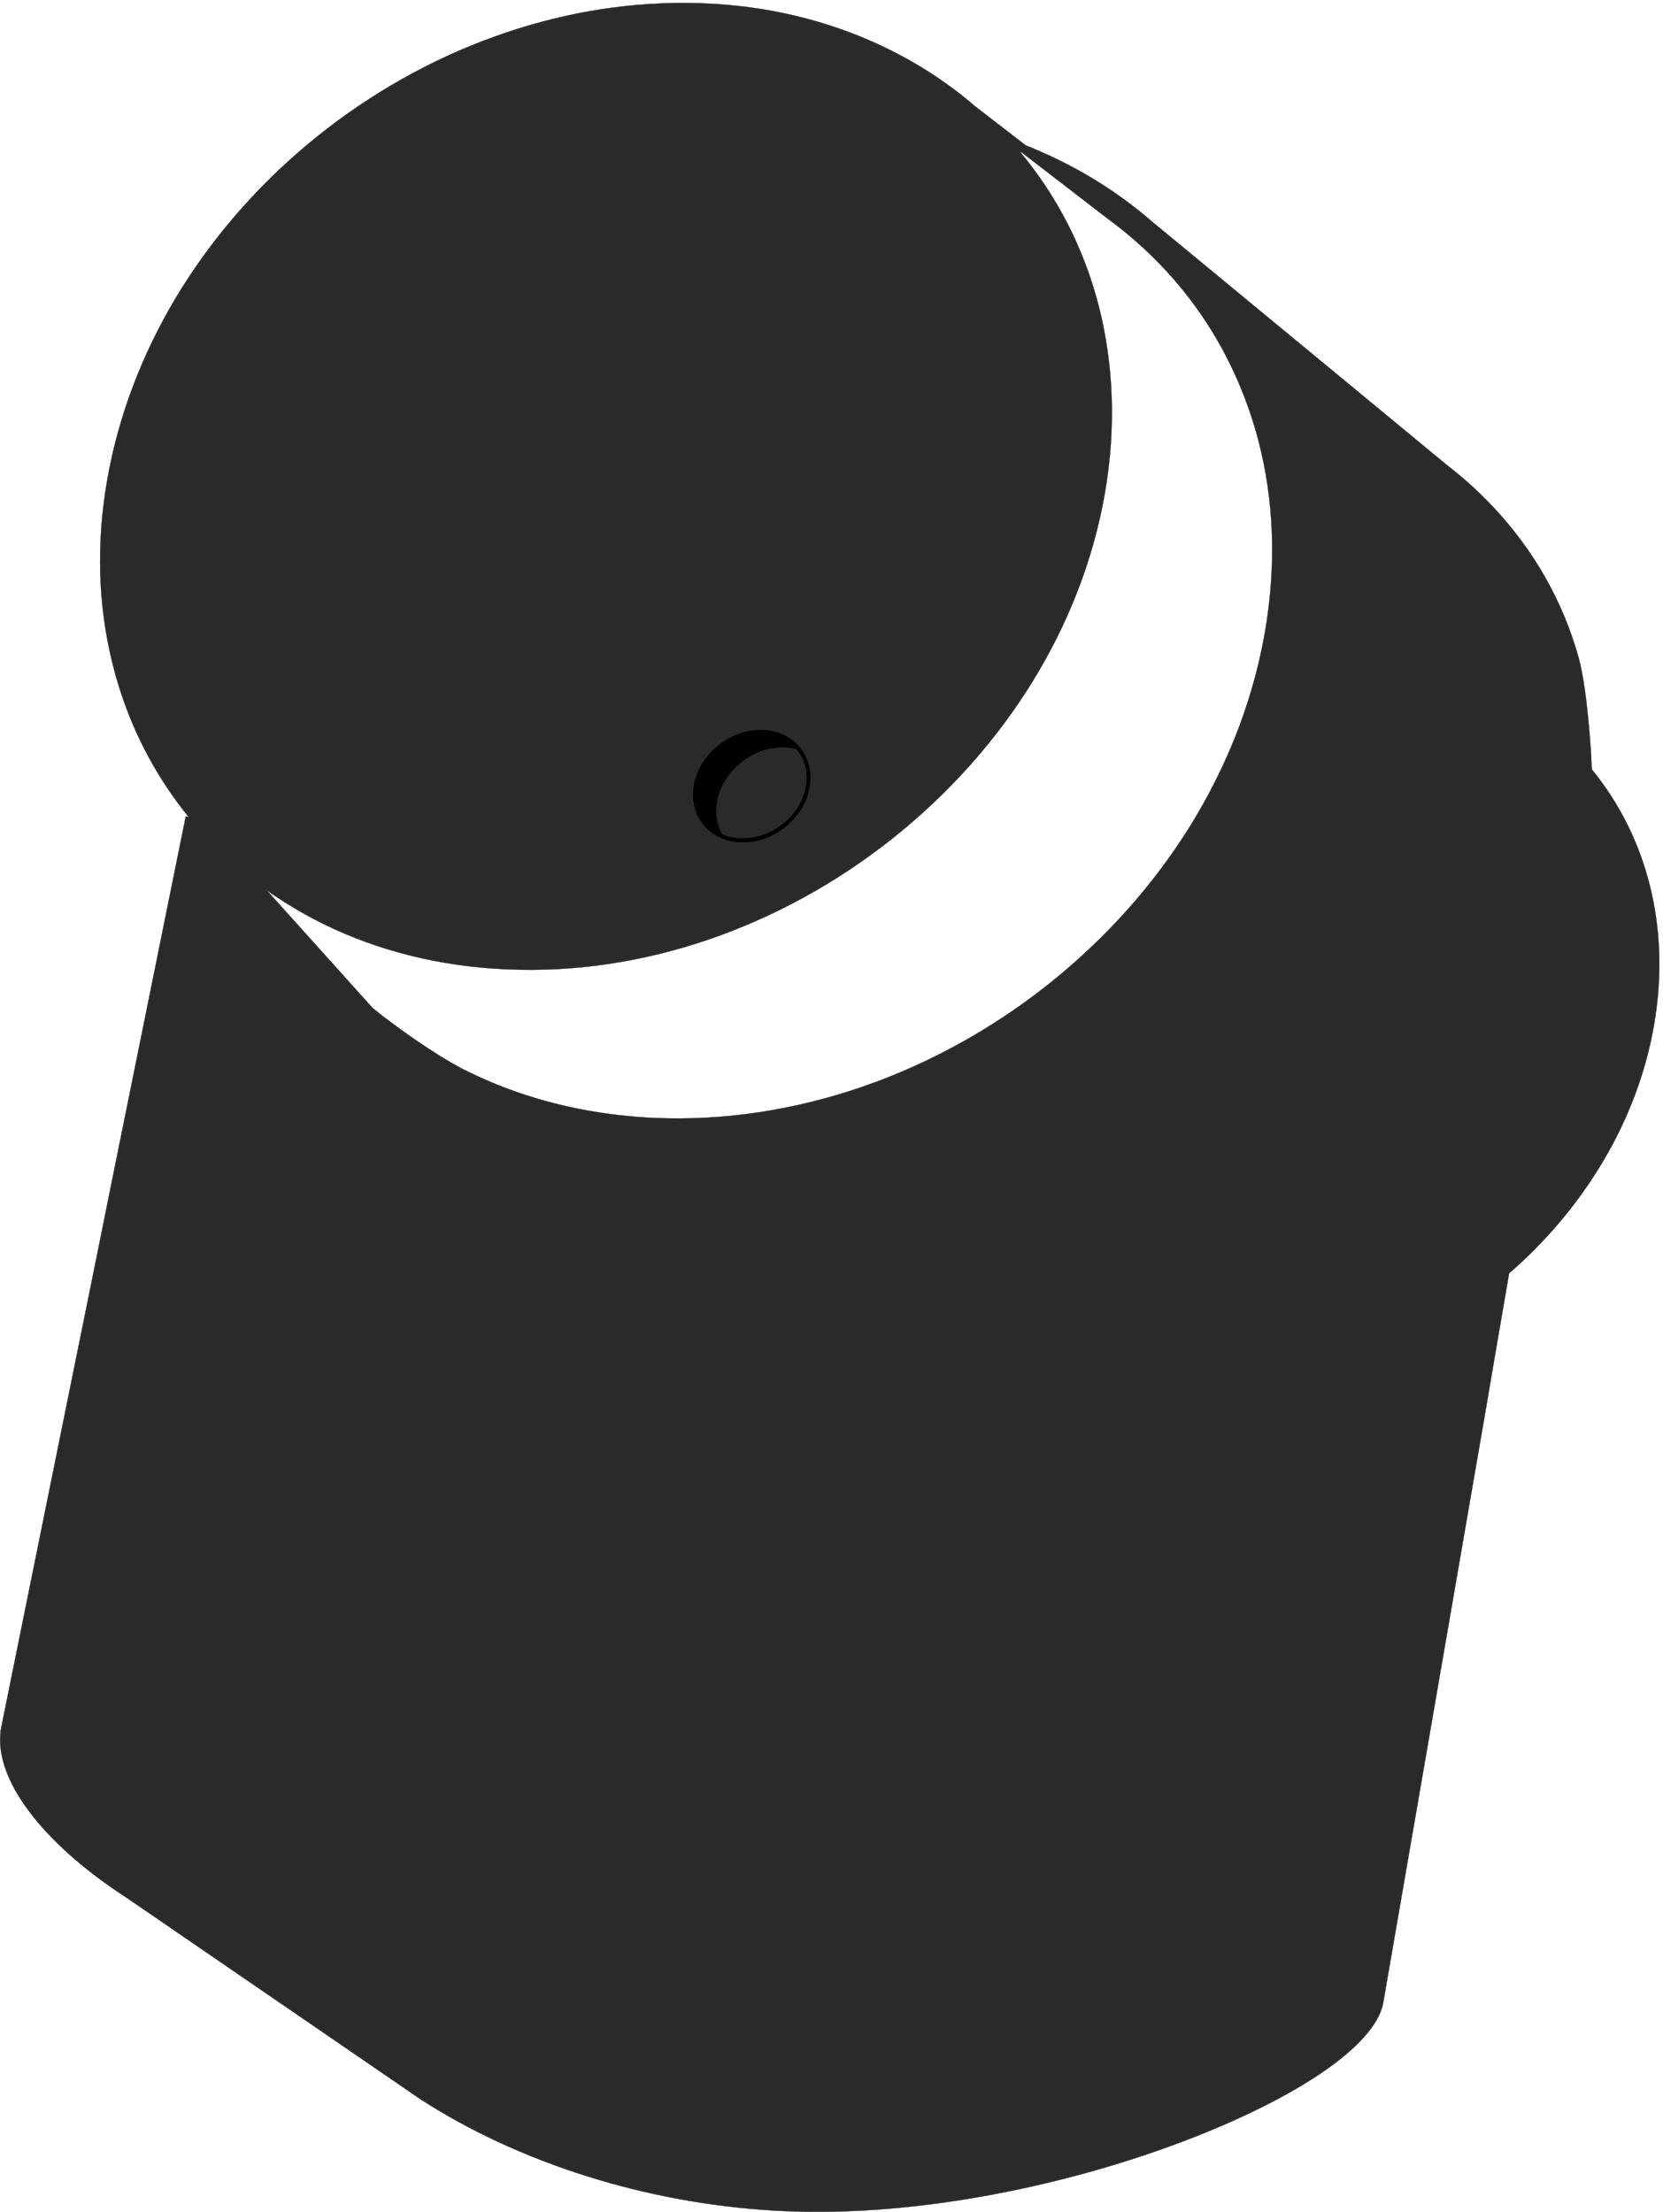
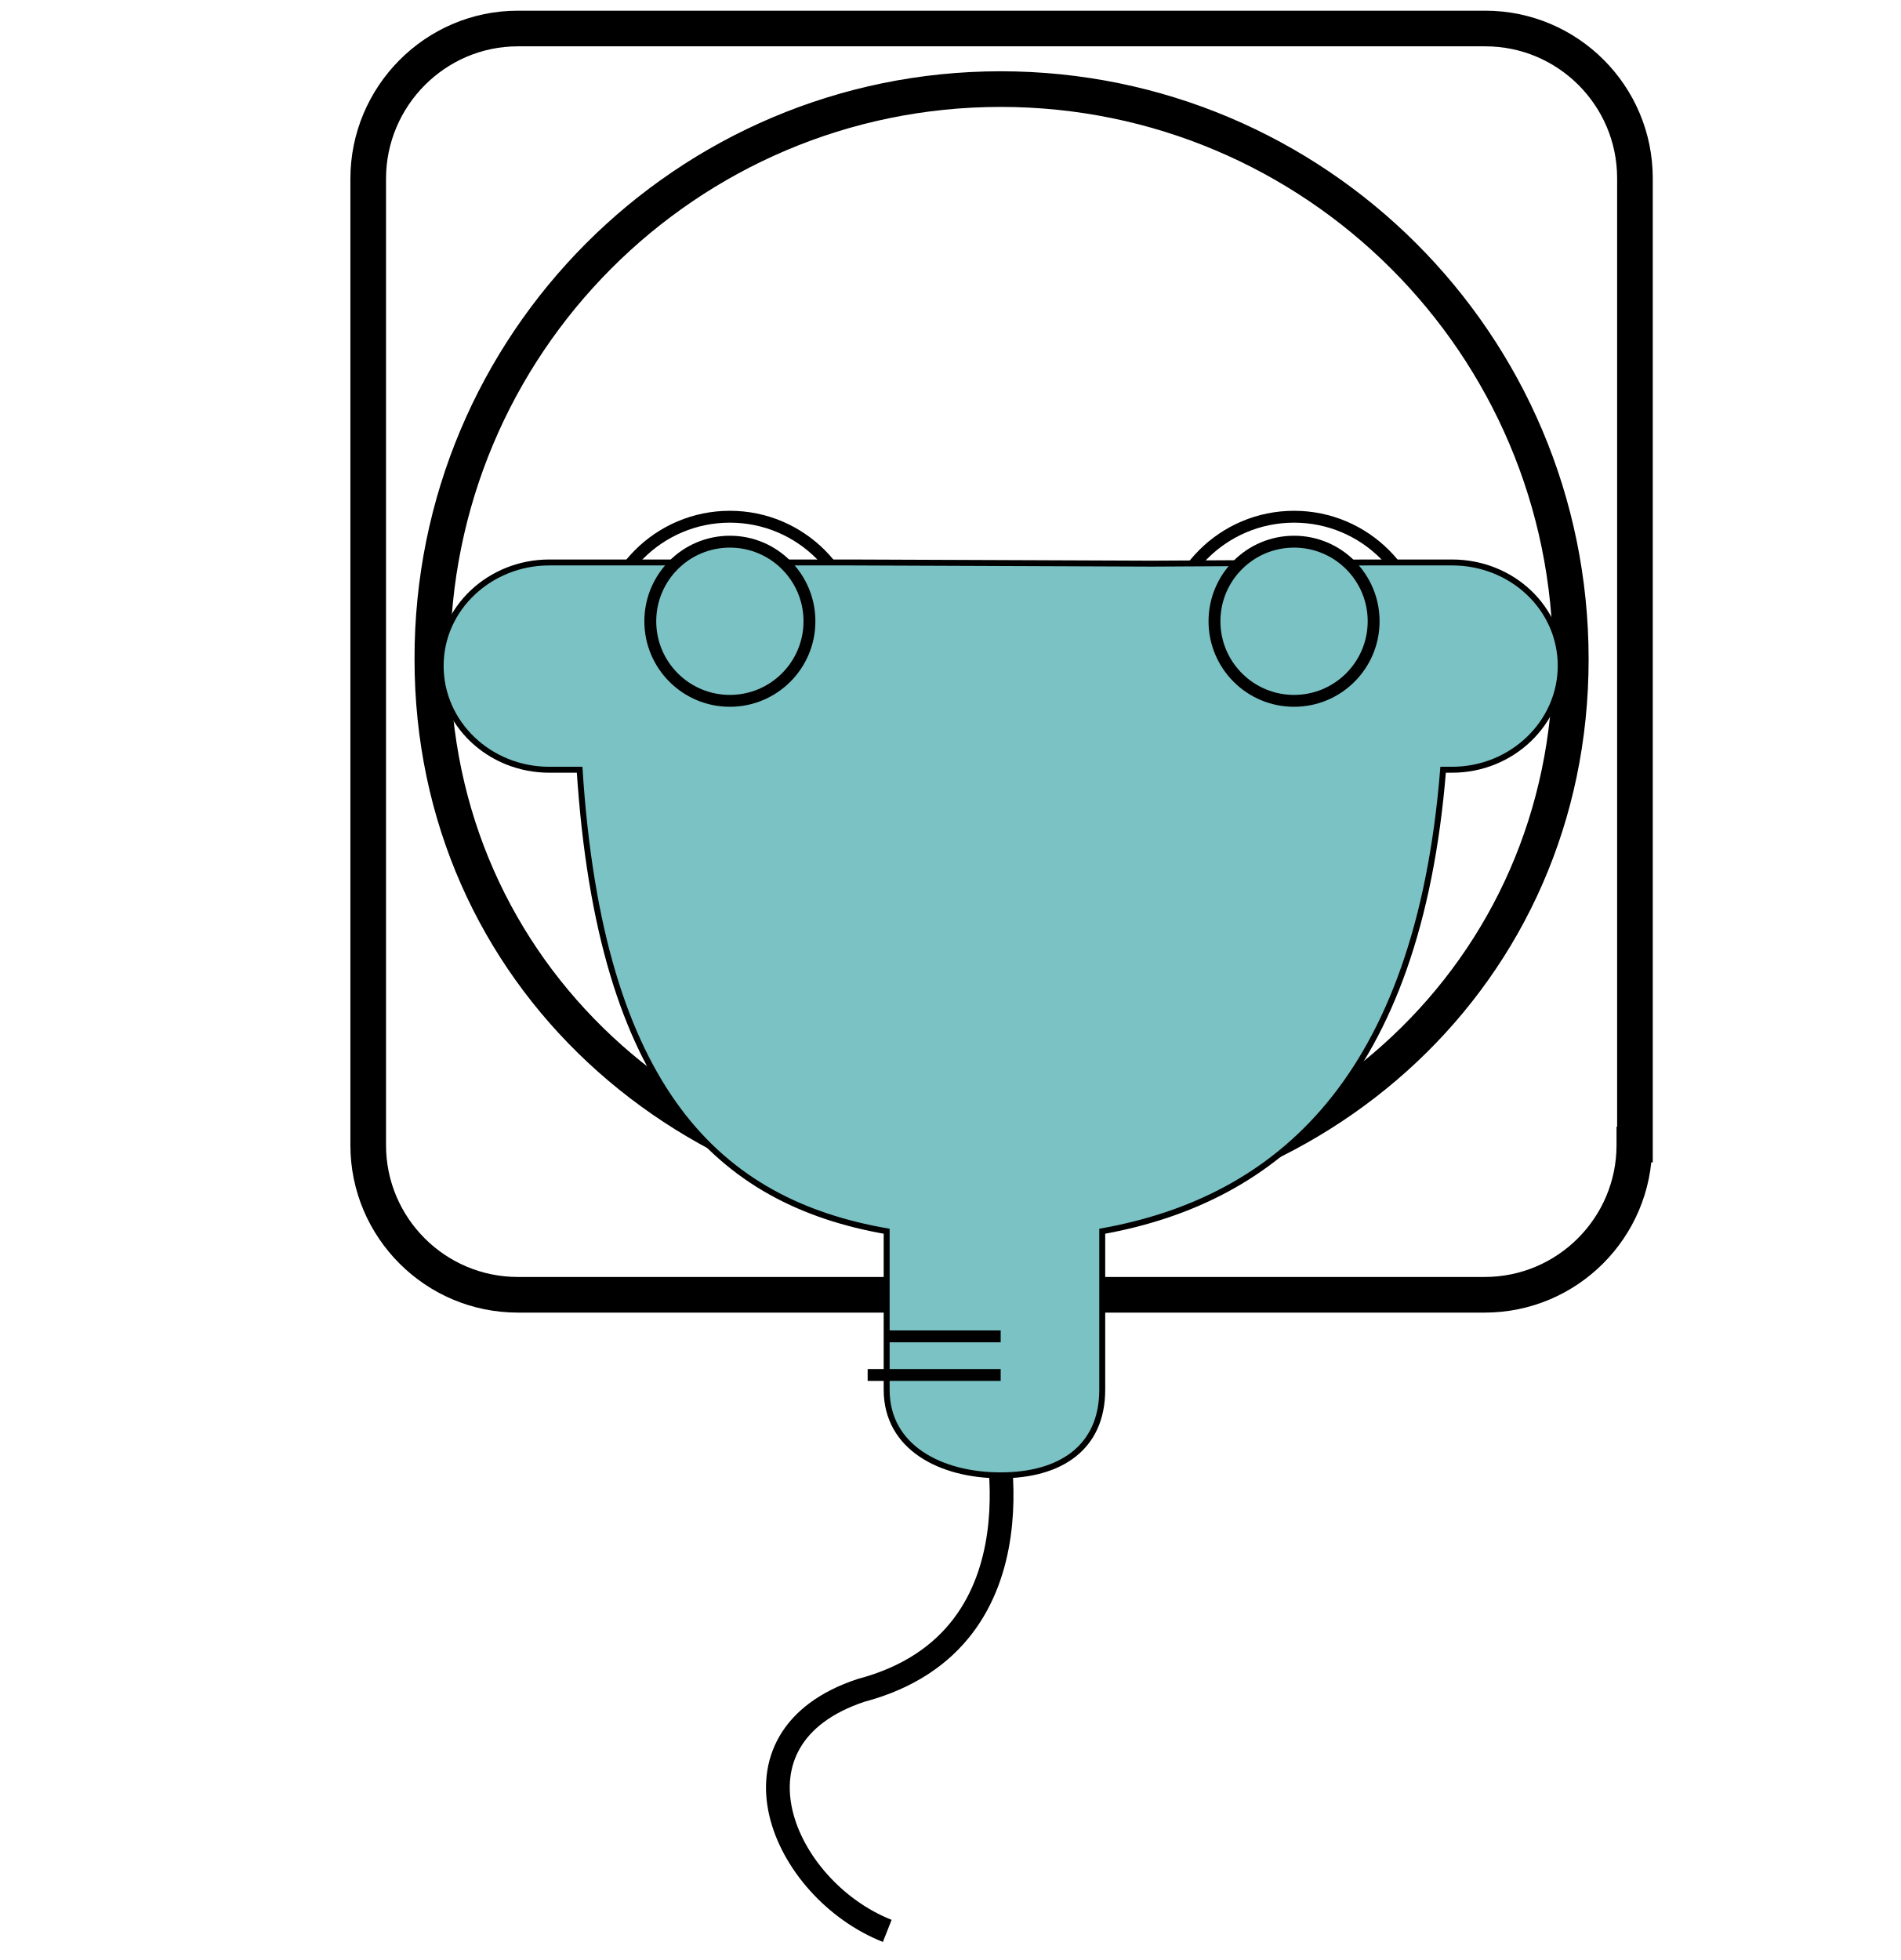
- <svg xmlns="http://www.w3.org/2000/svg" version="1.1" id="Layer_1" x="0px" y="0px" viewBox="0 0 1171.6 1559.3" style="enable-background:new 0 0 1171.6 1559.3;" xml:space="preserve">
+ <svg xmlns="http://www.w3.org/2000/svg" version="1.1" id="Layer_1" x="0px" y="0px" viewBox="0 0 320 330" style="enable-background:new 0 0 320 330;" xml:space="preserve">
  <style type="text/css">
- 	.st0{fill:#2B2A29;}
- 	.st1{fill:none;stroke:#2B2A29;stroke-width:0.216;stroke-miterlimit:22.926;}
+ 	.st0{fill:none;stroke:#000000;stroke-width:6;stroke-miterlimit:10;}
+ 	.st1{fill:none;stroke:#000000;stroke-width:2;stroke-miterlimit:10;}
+ 	.st2{fill:none;stroke:#000000;stroke-width:4;stroke-miterlimit:10;}
+ 	.st3{fill:#7BC2C4;stroke:#000000;stroke-miterlimit:10;}
+ 	.st4{fill:#7BC2C4;stroke:#000000;stroke-width:2;stroke-miterlimit:10;}
</style>
-   <path class="st0" d="M966.1,1419.6l-205.7-134.6c-7.5,11.3-20.7,23.1-38.3,34.9c-26.3,17.6-62.6,35.2-104.5,50.4  c-43.4,15.8-92.8,29.1-143.4,37.4c-45.4,7.4-91.8,10.8-135.8,8.2c-46.9-2.7-91.3-11.4-131.6-24c-23.4-7.3-45.4-16-65.7-25.5  l159.6,109.4c31.9,20.6,71.1,39.2,115.4,53.1c39.9,12.5,83.8,21.1,130.2,23.8c43.6,2.5,89.6-0.8,134.6-8.2  c50.3-8.2,99.4-21.5,142.4-37.1c41.5-15.1,77.4-32.5,103.3-49.8C946.2,1444.4,960,1431.4,966.1,1419.6z M1107.1,464.8  c-11-39.1-31.2-74.4-58.9-103.8c-10.5-11.2-22.2-21.5-34.8-31l0.2-0.2L847.3,192.7c26.5,32.6,46,70.8,57,113  c11.3,43.4,13.5,91,4.9,140.9c-0.1,0.5-0.2,1-0.3,1.4c-13.7,79.5-27.6,159.7-41.5,240.3c-9.3,54-18.7,108.2-28.1,162.6  c-12.5,72.7-25.2,145.8-37.9,219.3c-11.4,66-22.9,132.3-34.4,199c-0.6,3.5-1.9,7.1-3.9,10.8l205.1,134.2c0.4-1.2,0.7-2.4,0.9-3.6  c11.5-66.7,23-133,34.4-199c12.7-73.5,25.3-146.7,37.9-219.3c9.4-54.4,18.8-108.6,28.1-162.6  C1082.1,756.8,1132.6,555.9,1107.1,464.8z M707.7,102.9l-0.3-0.1l0.1-0.1c-7.3-8.1-15.1-15.8-23.4-23l-25.2-19.5  c-14.7-10.1-30.5-18.8-47.4-26.2C573.6,17.5,530.7,8.2,484.4,7.8c-46.1-0.4-91.5,8-134.2,23.4c-44.7,16.1-86.5,40-123.5,69.7  c-36.7,29.5-68.7,65-93.6,104.7c-23.9,38.2-41.4,80.3-50.3,124.8c-9,44.7-8.6,87.9,0,127.6c8.9,41.1,26.5,78.6,51.3,110.4  c25.3,32.3,58,59,96.8,78c37.2,18.2,79.9,29.2,126.8,31.1h0c47.4,2.1,94.5-5.4,139.1-20.5c46.4-15.8,90-39.9,128.6-70.5  c38.6-30.7,71.9-67.8,97.4-109.3c24.6-40,42-84,50.1-130.3c8-45.9,6.1-89.8-4.2-129.7c-10.7-41.6-30.5-78.9-57.5-110.2  C710.1,105.5,708.9,104.2,707.7,102.9z M197.9,647.8c6.8,12,14.4,23.5,22.8,34.4c26.8,34.7,61.7,63.3,103,83.6  c39.7,19.5,85.4,31.4,135.5,33.7c50.7,2.2,101.2-5.7,149.1-21.9c49.6-16.8,96.3-42.6,137.5-75.4c41.3-32.8,76.9-72.6,104.2-117.1  c26-42.3,44.5-89,53.2-138l0.4-2.6h0c8.3-48.7,6-95.1-5-137.4c-11.6-44.5-32.8-84.4-61.8-117.8c-9-10.4-18.8-20.2-29.4-29.3l-10-8.3  c-17.1-13.5-36-25.3-56.2-35l43,33.1l0.3,0.2c17.4,12.7,33.1,27.2,47,43.3c19.8,22.8,36,48.8,47.8,77.3c5.2,12.5,9.6,25.6,13,39  c10.9,42.1,13,88.3,4.6,136.6c-1.1,6.4-2.4,12.8-3.8,19.1c-9.5,41.8-26.3,81.6-48.7,118.1c-26.8,43.6-61.7,82.5-102.2,114.7  c-34.3,27.3-72.5,49.6-113,65.9c-7.2,2.9-14.5,5.6-21.9,8.1c-46.9,15.9-96.5,23.7-146.4,21.6c-3.8-0.2-7.5-0.4-11.2-0.7  c-44.9-3.3-86-14.6-122.2-32.3c-1.1-0.5-2.1-1.1-3.2-1.7l0,0c-19.8-10-49.5-30.9-66-44.6l0,0L197.9,647.8z M135.9,579.5  c-13.7,67.4-27.4,135.4-41.2,203.7C87.2,820,79.7,857,72.2,894.1c-12.1,59.8-24.3,120-36.6,180.5c-9.7,47.7-19.4,95.6-29.1,143.7  l0,0c-3.2,15.9,3.4,34.9,18.1,54.7c15,20.3,38.4,41.2,68.3,60.5c31.9,20.6,71.1,39.2,115.5,53.1c39.9,12.5,83.8,21.1,130.2,23.8  c43.6,2.5,89.6-0.8,134.6-8.2c50.3-8.2,99.4-21.5,142.4-37.1c41.5-15.1,77.4-32.5,103.3-49.8c24.7-16.5,40.3-32.9,42.7-46.8  c11.5-66.7,23-133,34.4-199c12.7-73.5,25.3-146.7,37.9-219.3c9.4-54.4,18.8-108.6,28.1-162.6c10.2-59.4,20.4-118.5,30.6-177.3  c-9.7,27.2-22.3,53.3-37.5,78c-27.7,45-63.7,85.3-105.6,118.5c-41.7,33.2-89,59.3-139.2,76.3c-48.5,16.5-99.6,24.5-151.1,22.2  c-50.9-2.3-97.4-14.4-137.8-34.2c-42.1-20.7-77.7-49.9-105-85.2c-12.9-16.7-24-34.8-33.2-54.1l-36.3-39.8  C143.1,587.8,139.4,583.7,135.9,579.5z M1063.5,897.6c52.4-45.5,90.3-107,102.1-174.9c12.1-69.8-5.5-133.4-43.7-180.2  c0,0.2-2.4-53.8-9.5-79.2c-11.2-40-31.9-76-60.3-106.1c-9.5-10.1-19.8-19.5-31-28.2L811.6,156c-23.1-20-49.6-36.7-78.9-49.4  c-3.2-1.4-6.5-2.8-9.8-4.1l-35.3-27.2c-21.7-18.8-46.5-34.4-73.9-46.4C575.2,12,531.6,2.5,484.5,2.1c-46.8-0.4-92.8,8.1-136.2,23.8  C303,42.2,260.6,66.4,223.2,96.5c-37.2,29.9-69.5,65.9-94.8,106.1c-24.3,38.8-42,81.5-51.1,126.6c-9.2,45.5-8.8,89.4,0,129.9  c9,42,27,80.2,52.4,112.7c1.1,1.4,2.2,2.8,3.3,4.2l-2.1-0.4c-13.8,68.3-27.8,137.2-41.8,206.5c-7.5,36.8-14.9,73.8-22.4,110.9  c-12.1,59.8-24.3,120-36.6,180.5c-9.9,48.7-19.8,97.6-29.7,146.7l0.1,0c-2.2,16.9,4.8,36.2,19.6,56.1c15.4,20.8,39.3,42.2,69.8,61.9  l207.6,142.4l0,0l0.1,0c32.3,20.8,72,39.7,116.8,53.7c40.3,12.6,84.7,21.3,131.6,24c44,2.6,90.4-0.8,135.8-8.2  c50.7-8.3,100.1-21.6,143.4-37.4c41.9-15.3,78.2-32.8,104.5-50.4c26-17.4,42.4-35,45.1-50.6c11.5-66.7,23-133,34.4-199  c12.7-73.5,25.3-146.7,37.9-219.3C1052.5,961.4,1058,929.4,1063.5,897.6z M827.4,197.1c18.7,21.5,34,45.9,45.4,72.5  c5.7,13.3,10.5,27.2,14.2,41.5c10.7,41.4,12.7,86.7,4.5,134.3c-1.2,7.1-2.7,14.1-4.3,21.1c-9.5,40.4-25.8,78.8-47.4,114.1  c-26.4,43-60.9,81.4-100.9,113.2c-33.3,26.5-70.3,48.2-109.5,64.2c-7.8,3.2-15.7,6.1-23.6,8.8c-46.3,15.7-95.2,23.4-144.3,21.3  c-5.5-0.2-10.9-0.6-16.2-1.1c-42.2-3.7-80.8-14.6-114.9-31.3c-1.3-0.6-2.6-1.3-3.9-1.9l0,0c-19-9.7-47.9-30.1-63.9-43.2l0,0  l-74.8-83.2c12.7,9,26.3,17.1,40.7,24.2c37.9,18.5,81.3,29.7,129,31.7v0c48.1,2.1,95.9-5.4,141.2-20.8c47-16,91.2-40.4,130.3-71.5  c39.1-31.1,72.9-68.7,98.8-110.8c24.9-40.5,42.6-85.3,50.8-132.4c8.1-46.7,6.1-91.3-4.3-132.1c-10.5-40.8-29.5-77.6-55.5-108.7  c0.4,0.2,0.9,0.3,1.3,0.5l60.6,46.7C797.9,166.8,813.6,181.2,827.4,197.1z" />
-   <path class="st1" d="M966.1,1419.6l-205.7-134.6c-7.5,11.3-20.7,23.1-38.3,34.9c-26.3,17.6-62.6,35.2-104.5,50.4  c-43.4,15.8-92.8,29.1-143.4,37.4c-45.4,7.4-91.8,10.8-135.8,8.2c-46.9-2.7-91.3-11.4-131.6-24c-23.4-7.3-45.4-16-65.7-25.5  l159.6,109.4c31.9,20.6,71.1,39.2,115.4,53.1c39.9,12.5,83.8,21.1,130.2,23.8c43.6,2.5,89.6-0.8,134.6-8.2  c50.3-8.2,99.4-21.5,142.4-37.1c41.5-15.1,77.4-32.5,103.3-49.8C946.2,1444.4,960,1431.4,966.1,1419.6z M1107.1,464.8  c-11-39.1-31.2-74.4-58.9-103.8c-10.5-11.2-22.2-21.5-34.8-31l0.2-0.2L847.3,192.7c26.5,32.6,46,70.8,57,113  c11.3,43.4,13.5,91,4.9,140.9c-0.1,0.5-0.2,1-0.3,1.4c-13.7,79.5-27.6,159.7-41.5,240.3c-9.3,54-18.7,108.2-28.1,162.6  c-12.5,72.7-25.2,145.8-37.9,219.3c-11.4,66-22.9,132.3-34.4,199c-0.6,3.5-1.9,7.1-3.9,10.8l205.1,134.2c0.4-1.2,0.7-2.4,0.9-3.6  c11.5-66.7,23-133,34.4-199c12.7-73.5,25.3-146.7,37.9-219.3c9.4-54.4,18.8-108.6,28.1-162.6  C1082.1,756.8,1132.6,555.9,1107.1,464.8z M707.7,102.9l-0.3-0.1l0.1-0.1c-7.3-8.1-15.1-15.8-23.4-23l-25.2-19.5  c-14.7-10.1-30.5-18.8-47.4-26.2C573.6,17.5,530.7,8.2,484.4,7.8c-46.1-0.4-91.5,8-134.2,23.4c-44.7,16.1-86.5,40-123.5,69.7  c-36.7,29.5-68.7,65-93.6,104.7c-23.9,38.2-41.4,80.3-50.3,124.8c-9,44.7-8.6,87.9,0,127.6c8.9,41.1,26.5,78.6,51.3,110.4  c25.3,32.3,58,59,96.8,78c37.2,18.2,79.9,29.2,126.8,31.1h0c47.4,2.1,94.5-5.4,139.1-20.5c46.4-15.8,90-39.9,128.6-70.5  c38.6-30.7,71.9-67.8,97.4-109.3c24.6-40,42-84,50.1-130.3c8-45.9,6.1-89.8-4.2-129.7c-10.7-41.6-30.5-78.9-57.5-110.2  C710.1,105.5,708.9,104.2,707.7,102.9z M197.9,647.8c6.8,12,14.4,23.5,22.8,34.4c26.8,34.7,61.7,63.3,103,83.6  c39.7,19.5,85.4,31.4,135.5,33.7c50.7,2.2,101.2-5.7,149.1-21.9c49.6-16.8,96.3-42.6,137.5-75.4c41.3-32.8,76.9-72.6,104.2-117.1  c26-42.3,44.5-89,53.2-138l0.4-2.6h0c8.3-48.7,6-95.1-5-137.4c-11.6-44.5-32.8-84.4-61.8-117.8c-9-10.4-18.8-20.2-29.4-29.3l-10-8.3  c-17.1-13.5-36-25.3-56.2-35l43,33.1l0.3,0.2c17.4,12.7,33.1,27.2,47,43.3c19.8,22.8,36,48.8,47.8,77.3c5.2,12.5,9.6,25.6,13,39  c10.9,42.1,13,88.3,4.6,136.6c-1.1,6.4-2.4,12.8-3.8,19.1c-9.5,41.8-26.3,81.6-48.7,118.1c-26.8,43.6-61.7,82.5-102.2,114.7  c-34.3,27.3-72.5,49.6-113,65.9c-7.2,2.9-14.5,5.6-21.9,8.1c-46.9,15.9-96.5,23.7-146.4,21.6c-3.8-0.2-7.5-0.4-11.2-0.7  c-44.9-3.3-86-14.6-122.2-32.3c-1.1-0.5-2.1-1.1-3.2-1.7l0,0c-19.8-10-49.5-30.9-66-44.6l0,0L197.9,647.8z M135.9,579.5  c-13.7,67.4-27.4,135.4-41.2,203.7C87.2,820,79.7,857,72.2,894.1c-12.1,59.8-24.3,120-36.6,180.5c-9.7,47.7-19.4,95.6-29.1,143.7  l0,0c-3.2,15.9,3.4,34.9,18.1,54.7c15,20.3,38.4,41.2,68.3,60.5c31.9,20.6,71.1,39.2,115.5,53.1c39.9,12.5,83.8,21.1,130.2,23.8  c43.6,2.5,89.6-0.8,134.6-8.2c50.3-8.2,99.4-21.5,142.4-37.1c41.5-15.1,77.4-32.5,103.3-49.8c24.7-16.5,40.3-32.9,42.7-46.8  c11.5-66.7,23-133,34.4-199c12.7-73.5,25.3-146.7,37.9-219.3c9.4-54.4,18.8-108.6,28.1-162.6c10.2-59.4,20.4-118.5,30.6-177.3  c-9.7,27.2-22.3,53.3-37.5,78c-27.7,45-63.7,85.3-105.6,118.5c-41.7,33.2-89,59.3-139.2,76.3c-48.5,16.5-99.6,24.5-151.1,22.2  c-50.9-2.3-97.4-14.4-137.8-34.2c-42.1-20.7-77.7-49.9-105-85.2c-12.9-16.7-24-34.8-33.2-54.1l-36.3-39.8  C143.1,587.8,139.4,583.7,135.9,579.5z M1063.5,897.6c52.4-45.5,90.3-107,102.1-174.9c12.1-69.8-5.5-133.4-43.7-180.2  c0,0.2-2.4-53.8-9.5-79.2c-11.2-40-31.9-76-60.3-106.1c-9.5-10.1-19.8-19.5-31-28.2L811.6,156c-23.1-20-49.6-36.7-78.9-49.4  c-3.2-1.4-6.5-2.8-9.8-4.1l-35.3-27.2c-21.7-18.8-46.5-34.4-73.9-46.4C575.2,12,531.6,2.5,484.5,2.1c-46.8-0.4-92.8,8.1-136.2,23.8  C303,42.2,260.6,66.4,223.2,96.5c-37.2,29.9-69.5,65.9-94.8,106.1c-24.3,38.8-42,81.5-51.1,126.6c-9.2,45.5-8.8,89.4,0,129.9  c9,42,27,80.2,52.4,112.7c1.1,1.4,2.2,2.8,3.3,4.2l-2.1-0.4c-13.8,68.3-27.8,137.2-41.8,206.5c-7.5,36.8-14.9,73.8-22.4,110.9  c-12.1,59.8-24.3,120-36.6,180.5c-9.9,48.7-19.8,97.6-29.7,146.7l0.1,0c-2.2,16.9,4.8,36.2,19.6,56.1c15.4,20.8,39.3,42.2,69.8,61.9  l207.6,142.4l0,0l0.1,0c32.3,20.8,72,39.7,116.8,53.7c40.3,12.6,84.7,21.3,131.6,24c44,2.6,90.4-0.8,135.8-8.2  c50.7-8.3,100.1-21.6,143.4-37.4c41.9-15.3,78.2-32.8,104.5-50.4c26-17.4,42.4-35,45.1-50.6c11.5-66.7,23-133,34.4-199  c12.7-73.5,25.3-146.7,37.9-219.3C1052.5,961.4,1058,929.4,1063.5,897.6z M827.4,197.1c18.7,21.5,34,45.9,45.4,72.5  c5.7,13.3,10.5,27.2,14.2,41.5c10.7,41.4,12.7,86.7,4.5,134.3c-1.2,7.1-2.7,14.1-4.3,21.1c-9.5,40.4-25.8,78.8-47.4,114.1  c-26.4,43-60.9,81.4-100.9,113.2c-33.3,26.5-70.3,48.2-109.5,64.2c-7.8,3.2-15.7,6.1-23.6,8.8c-46.3,15.7-95.2,23.4-144.3,21.3  c-5.5-0.2-10.9-0.6-16.2-1.1c-42.2-3.7-80.8-14.6-114.9-31.3c-1.3-0.6-2.6-1.3-3.9-1.9l0,0c-19-9.7-47.9-30.1-63.9-43.2l0,0  l-74.8-83.2c12.7,9,26.3,17.1,40.7,24.2c37.9,18.5,81.3,29.7,129,31.7v0c48.1,2.1,95.9-5.4,141.2-20.8c47-16,91.2-40.4,130.3-71.5  c39.1-31.1,72.9-68.7,98.8-110.8c24.9-40.5,42.6-85.3,50.8-132.4c8.1-46.7,6.1-91.3-4.3-132.1c-10.5-40.8-29.5-77.6-55.5-108.7  c0.4,0.2,0.9,0.3,1.3,0.5l60.6,46.7C797.9,166.8,813.6,181.2,827.4,197.1z" />
-   <path class="st0" d="M223.7,442.3c24.3-65.6,65.6-135.5,111.3-188.8l-50.9,182l-0.3,0l-1.4,0l-0.2,0L223.7,442.3z M416,658.7  c25.6-3.1,50.9-9,75.3-17.3c44-15,85.4-37.9,121.9-66.9c36.6-29.1,68.2-64.3,92.4-103.7c23.3-37.9,39.8-79.7,47.5-123.6  c6.2-35.8,6.1-70.2,0.5-102.3c-34.4,1-68.2,6.9-100.7,17c-50,15.5-96.8,41-137.5,73.7c-7.7,6.2-15.2,12.7-22.5,19.4l0.6,0.4l-0.2,1  l-42.1,166.9l-2,4.9l-31.4,2.4l-4.3,0.3v0l-31.2,3l-0.9,0.1l-0.2-0.1c-0.9,3.2-1.8,6.5-2.6,9.8c-2.4,14-3.3,24.1-2.6,30.4l0.9,0.4  l6.1,2.9l15.3,7.2l4.2,2l27.6,13l1.1,0.5l-0.3,1.1L416,658.7z M232,627.7c2.4,1.2,4.8,2.5,7.2,3.6c35.3,17.2,75.8,27.7,120.2,29.5h0  c18,0.8,35.9,0.1,53.6-1.9l15-57.7l-26.5-12.5l-4.2-2l-15.3-7.2l-6.1-2.9L262,523l-2.3,8L232,627.7z M197.6,606.2  c10,7.4,20.7,14.1,31.9,20.2l27.6-96.2l2.2-7.8h-52.9c-1.2,6.5-2.4,13-3.3,19.5c-1.1,6.9-1.9,13.8-2.7,20.5  c-0.9,7.8-1.5,15.5-2,23.2C198,592.5,197.7,599.4,197.6,606.2z M479.7,20.1c44.7,0.4,86.1,9.4,122.7,25.4  c38,16.6,70.7,40.7,96.6,70.5c26.2,30.2,45.4,66.5,55.7,106.8c10,38.7,11.8,81,4.1,125.4c-7.8,44.7-24.6,87.2-48.2,125.6  c-24.6,40-56.6,75.6-93.7,105.1c-37,29.4-79,52.7-123.6,67.8c-43,14.6-88.3,21.8-134,19.8v0c-45.3-1.9-86.5-12.5-122.5-30.1  c-37.5-18.3-69.3-44.2-93.8-75.5c-24.1-30.9-41.2-67.2-49.8-107c-8.3-38.4-8.7-80.1,0-123.3c8.6-42.8,25.4-83.4,48.5-120.2  c24-38.2,54.7-72.4,90-100.7c35.5-28.5,75.7-51.5,118.7-67C391.6,27.8,435.2,19.7,479.7,20.1z M406.1,505.8l-93.6-49.2l-29.1-15.3  l-0.2-0.1l-0.5,0L232,447l150.8,80.9l30.4-2.9l0.1,0l4.3-0.3l21.5-1.6l-18.3-9.6l-1.4-0.7L406.1,505.8z" />
-   <path class="st0" d="M186.1,1230.9c6-3.6,11.3-10.3,15.1-18.5c3.9-8.2,6.3-17.9,6.5-27.5c0.1-6.4-0.8-13.3-2.8-18  c-2-4.9-4.9-8.9-8.7-11c-1.8-1-3.4-1.5-5.5-1.9c-4.1-0.7-8.7,0.5-12.8,2.4c-1.7,0.7-4.2,2.1-5.6,3.3c-2.7,2.2-3.6,2.7-6.4,5.6  c-0.4,0.4-0.9,0.9-1.3,1.3c-2.6,2.9-4.5,5.2-6.9,8.9c-6.7,10.1-11.2,22.3-13.5,34.6c-2.3,12.2-2.3,24.4-0.2,34.6  c0.2,1,1.3,5.4,1.8,6.3c0.4,1,0.8,1.9,1.1,2.9c0.4,1.1,0.8,1.8,1.3,2.8c1.4,3.1,4,6.7,6.6,9.1c11.8,11.2,30,6.7,45.3-7.2  c0.9-0.8,5.5-5.4,6.2-6.3c0.5-0.6,0.7-0.9,1.2-1.4c1.3-1.5,1-1.1,2.4-2.9c0.7-1,1.5-2,2.3-3c2.1-2.9,4.7-6.9,6.6-10.3  c3-5.4,5.8-11.4,8.2-17.6c2.4-6.2,4.3-12.7,5.6-19.3c-0.3,0.6-2,6.4-2.5,7.8c-4.3,12.1-9.2,21.8-15.9,31.3c-1.4,2-2.3,3.1-3.6,4.8  c-1.4,1.9-2.6,2.9-3.9,4.4c-0.5,0.6-1.3,1.4-2,2c-11.8,11.6-23.8,17-35.4,14.5c-5.9-1.3-10.7-5.9-13.5-10.9  c-2.5-4.6-4.2-9.4-5.1-14.9c-0.9-5.5-1-11.8-0.3-19.1c0.4-4.4,1.9-12.4,3.4-16.8c3-9,5.5-13.6,10-20.1c2.1-2.9,4.4-5.3,6.7-7.5  c1.3-1.2,2.9-2.4,4.4-3.3c7-4.2,13.4-5,18.7-0.8c1.6,1.4,2.9,3.3,3.9,5.4c1.6,3.3,2.6,8.5,2.7,14c-0.1,4.9-1,10.9-2.8,16.1  c-6.8,20-25.9,27.6-27.8,8.3c-0.6-6.4,1.5-15.5,6-20.6c0.3-0.4,0.6-0.6,0.9-0.9c5.9-6.2,12.6-4,12.6,5.1c0,16.1-15.4,22.1-13.5,6.7  c-1.6,6.2,0.6,11.4,4.9,10.9c6.3-0.7,11.6-11.2,11.3-20.5c-0.3-8.7-5-13.3-11.5-10.9c-7.3,2.8-14.8,13.8-16.1,28.3  c-1,11.3,2.8,20.5,9.5,22.5C177.7,1234.6,182.2,1233.3,186.1,1230.9L186.1,1230.9" />
-   <path d="M550.8,526.9c0.6,0,1.3,0,1.9,0c2.9,0,5.6,0.3,8.2,0.9l0.3,0.3c3,3.4,5.1,7.5,6.3,12c1.1,4.4,1.3,9.2,0.5,14.2  c-0.9,5.1-2.8,10-5.5,14.4c-2.8,4.6-6.5,8.7-10.8,12.1c-4.3,3.4-9.1,6.1-14.2,7.8c-4.2,1.4-8.7,2.2-13.1,2.3h0c-1.1,0-2.1,0-3.2,0h0  c-4.4-0.2-8.5-1.1-12.1-2.6c-4-6.8-5.5-15.2-3.6-24.2c2.1-10.5,8.3-19.8,16.6-26.5C530,531.1,540.2,527,550.8,526.9 M551.4,517.6  c-4.5-2-9.6-3.1-15.1-3.1c-5.4,0-10.8,0.9-15.8,2.8c-5.2,1.9-10.2,4.7-14.5,8.2c-4.3,3.5-8,7.6-11,12.3c-2.8,4.5-4.9,9.5-5.9,14.7  c-1.1,5.3-1,10.4,0,15.1c1.1,4.9,3.2,9.4,6.1,13.2c3,3.9,6.9,7.1,11.6,9.3c4.4,2.2,9.5,3.5,15,3.7c5.6,0.2,11.1-0.6,16.4-2.4  c5.4-1.8,10.6-4.7,15.1-8.3c4.5-3.6,8.4-8,11.4-12.8c2.9-4.7,4.9-9.9,5.9-15.4c0.9-5.4,0.7-10.6-0.5-15.4c-1.3-5-3.6-9.4-6.9-13.2  C560.1,522.6,556.1,519.6,551.4,517.6z" />
+   <path id="path7035" class="st0" d="M275.2,192.8c0,13.9-11.3,25.2-25.2,25.2H87.2C73.3,218,62,206.7,62,192.8V30.1  C62,16.2,73.3,4.8,87.2,4.8h162.9c13.9,0,25.2,11.3,25.2,25.2v162.7l0,0h-0.1V192.8z M168.5,15L168.5,15c52.9,0,96,42.9,96,96  c0,52.9-42.8,91.6-95.6,91.6S72.8,164.1,72.8,111C72.7,58,115.6,15,168.5,15z" />
+   <circle id="circle7045" class="st1" cx="122.9" cy="108.6" r="21.6" />
+   <circle id="circle7045_1_" class="st1" cx="217.9" cy="108.6" r="21.6" />
+   <g transform="translate(0, 0 )">
+     <path id="path7043" class="st2" d="M167.1,238.7c0,0,10.3,37.3-22.1,45.9c-24.2,8-13.3,33.5,4.4,40.5" />
+     <path id="path7051" class="st3" d="M106.6,94.7H92.5c-10,0-18.3,7.7-18.3,17.4s8.2,17.5,18.3,17.5h5.1   c3.5,54.2,23.6,72.8,51.7,77.7V234c0,9.7,9.1,14.4,19.2,14.4s17.1-4.7,17.1-14.4v-26.7c29.5-5.3,53.2-25.5,57.4-77.7h1.5   c10.1,0,18.3-7.9,18.3-17.5c0-9.7-8.2-17.4-18.3-17.4h-14.1L194,94.9l-50.9-0.2L106.6,94.7L106.6,94.7z" />
+     <line id="line7055" class="st1" x1="149.3" y1="225" x2="168.5" y2="225" />
+     <line id="line7057" class="st1" x1="146.1" y1="231.5" x2="168.5" y2="231.5" />
+     <circle id="circle7059" class="st4" cx="122.9" cy="104.6" r="13.4" />
+     <circle id="circle7061" class="st4" cx="217.9" cy="104.6" r="13.4" />
+   </g>
</svg>
